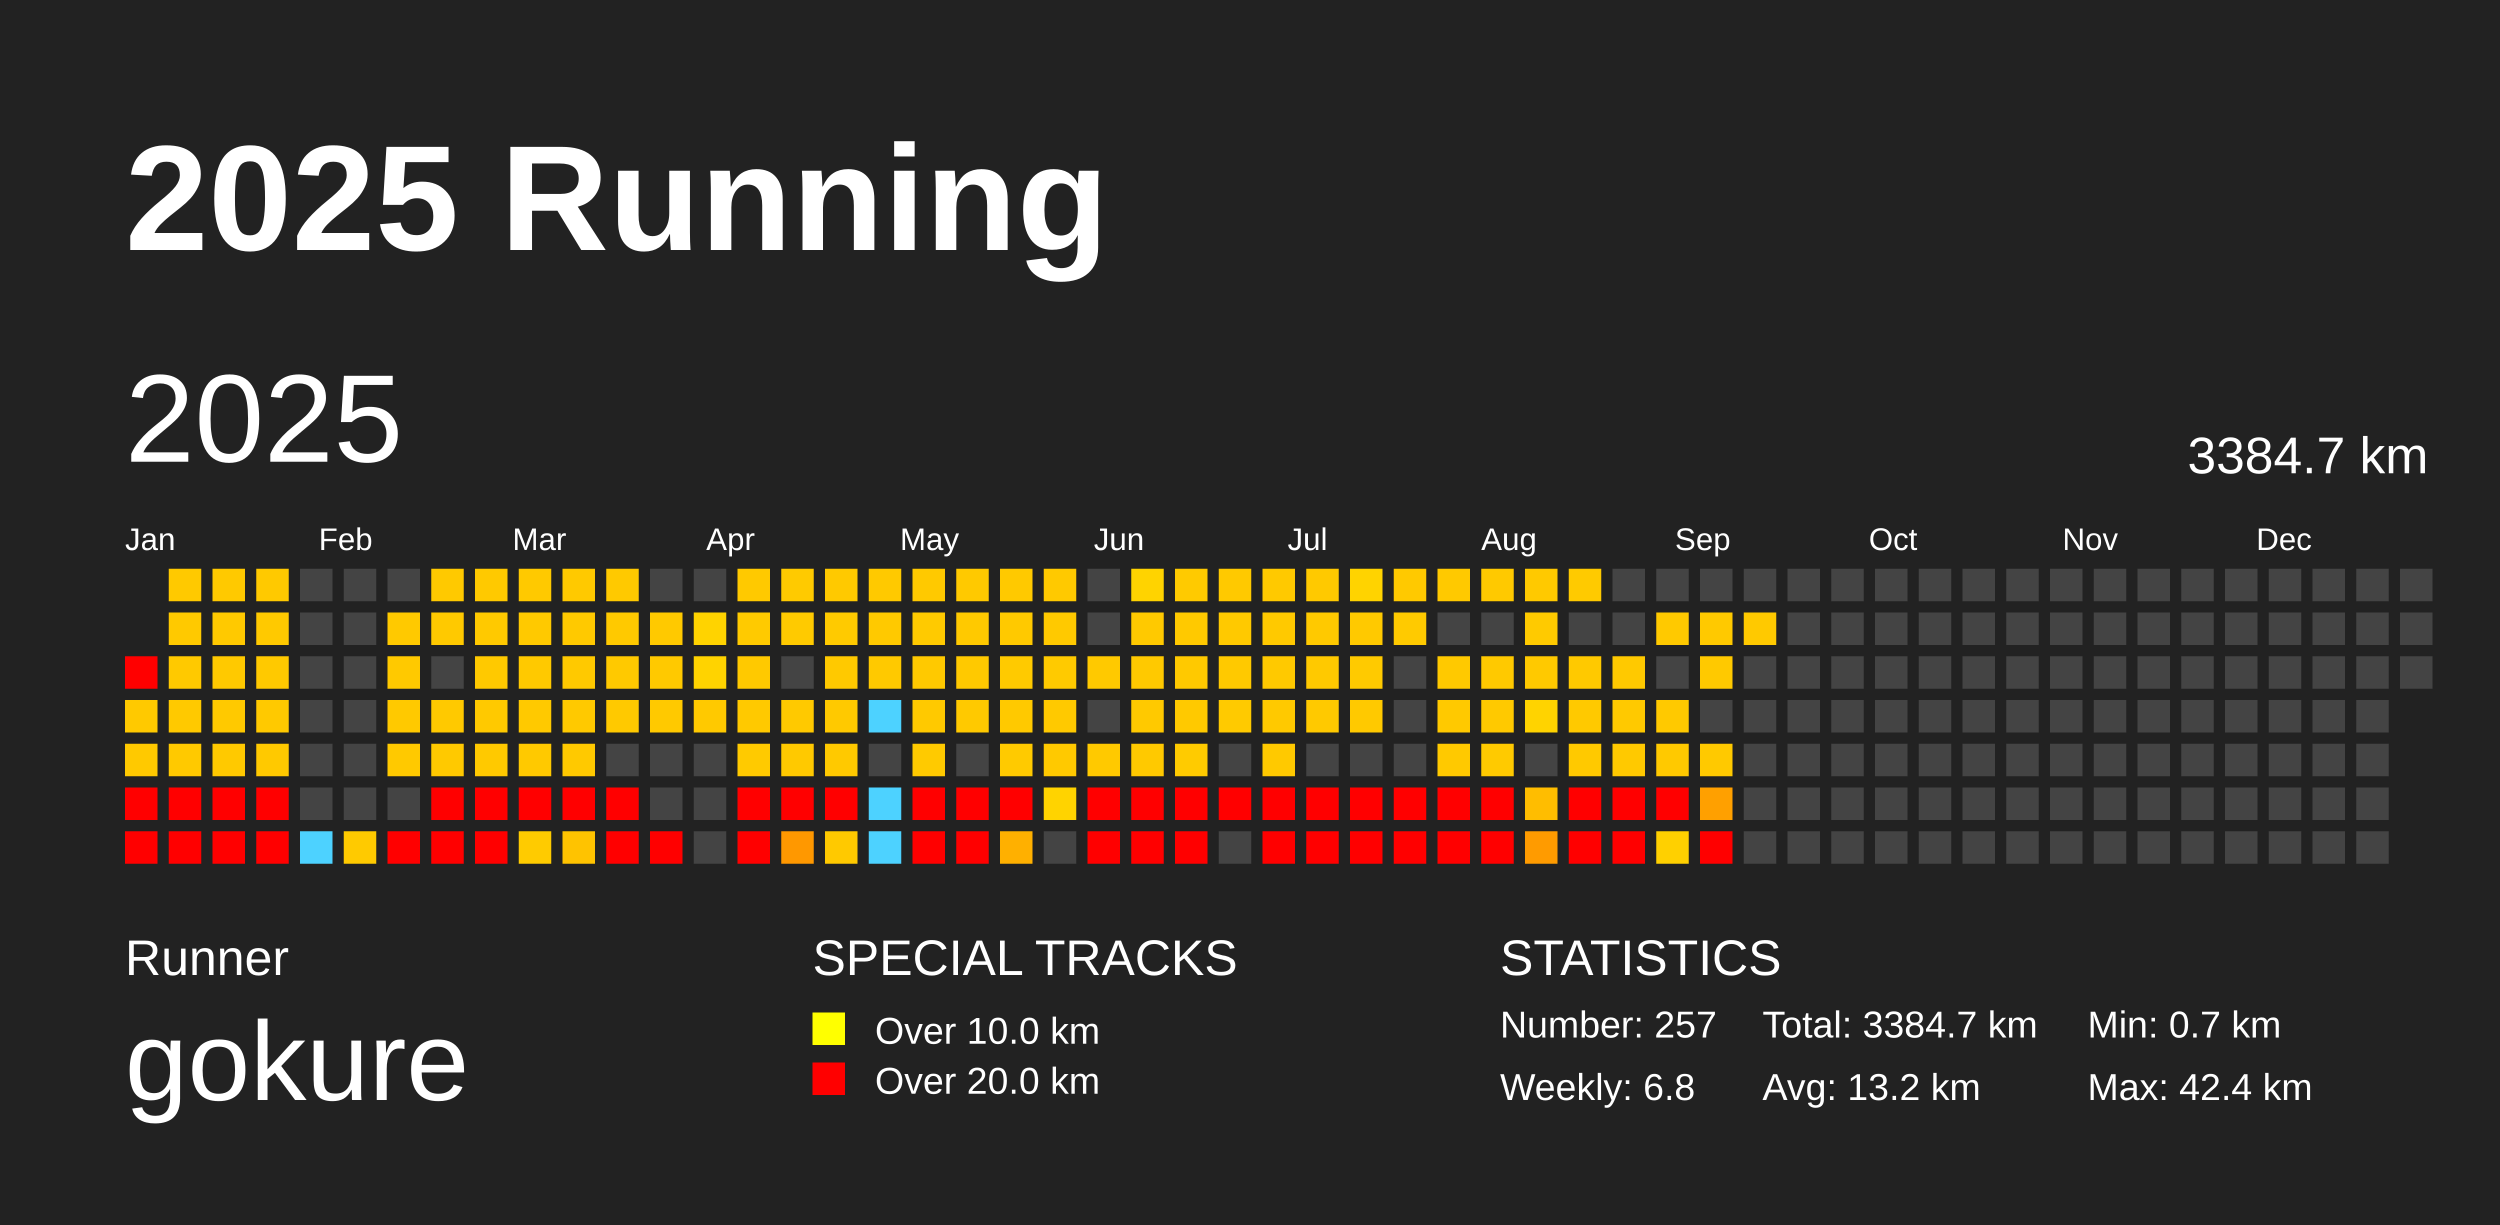
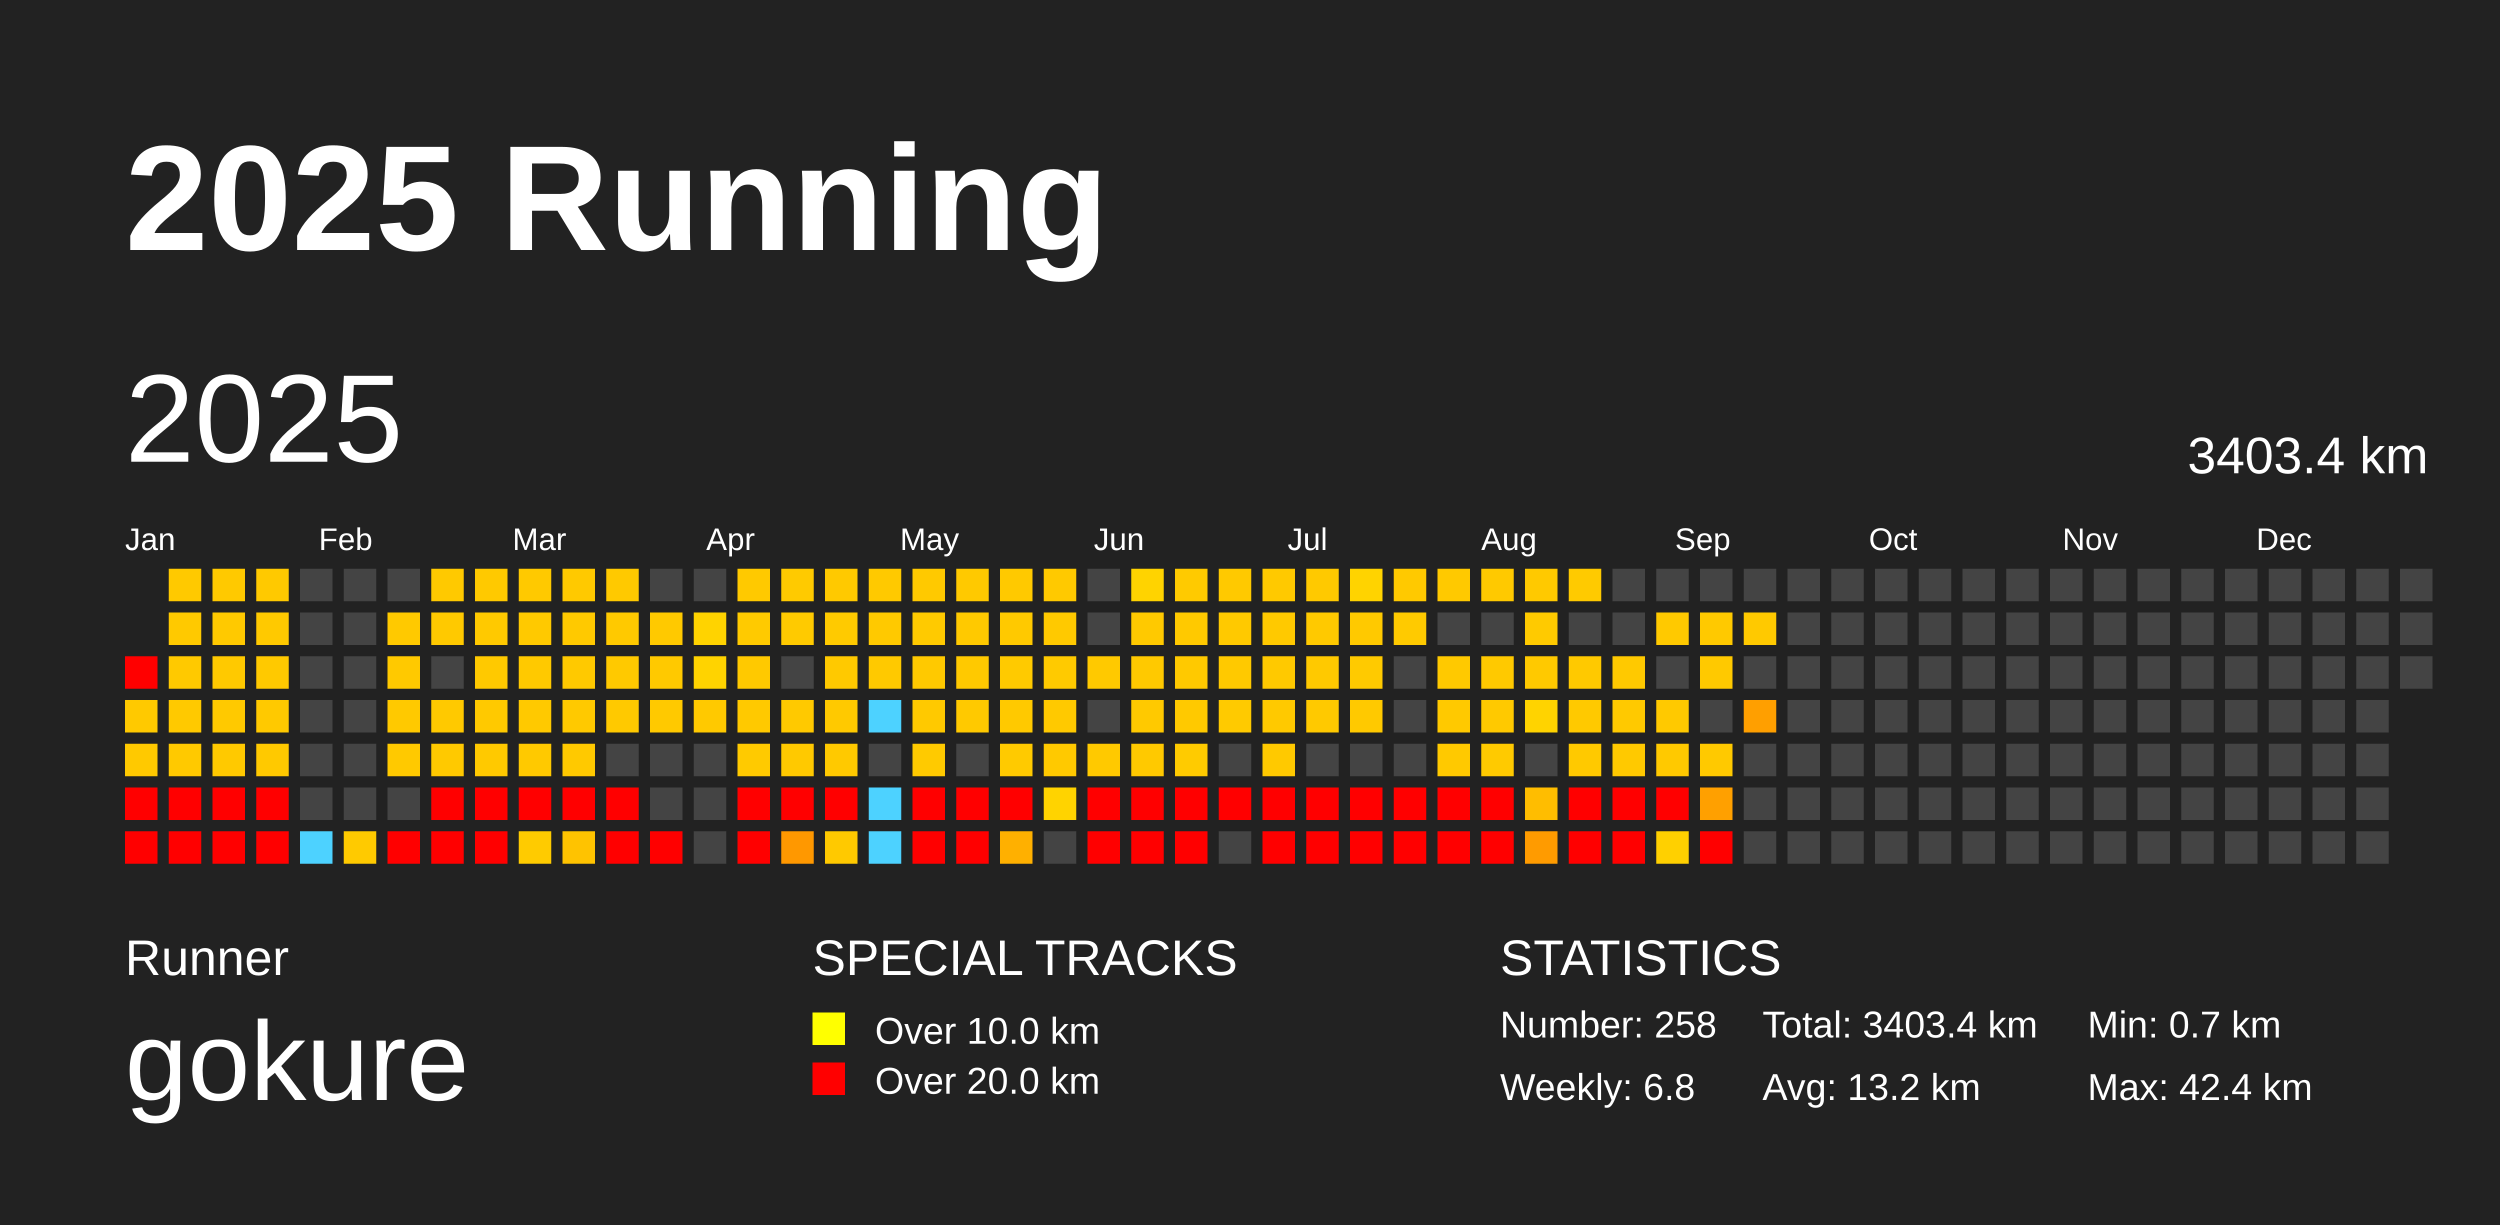
<svg xmlns="http://www.w3.org/2000/svg" baseProfile="full" height="98mm" version="1.1" viewBox="0,0,200,98" width="200mm">
  <defs />
  <rect fill="#222222" height="98" width="200" x="0" y="0" />
  <text fill="#FFFFFF" style="font-size:12px; font-family:Arial; font-weight:bold;" x="10" y="20">2025 Running</text>
  <text fill="#FFFFFF" style="font-size:4px; font-family:Arial" x="10" y="78">Runner</text>
  <text fill="#FFFFFF" style="font-size:9px; font-family:Arial" x="10" y="88">gokure</text>
  <text fill="#FFFFFF" style="font-size:4px; font-family:Arial" x="65" y="78">SPECIAL TRACKS</text>
  <rect fill="yellow" height="2.6" width="2.6" x="65" y="81" />
  <text fill="#FFFFFF" style="font-size:3px; font-family:Arial" x="70" y="83.5">Over 10.0 km</text>
  <rect fill="red" height="2.6" width="2.6" x="65" y="85" />
  <text fill="#FFFFFF" style="font-size:3px; font-family:Arial" x="70" y="87.5">Over 20.0 km</text>
  <text fill="#FFFFFF" style="font-size:4px; font-family:Arial" x="120" y="78">STATISTICS</text>
-   <text fill="#FFFFFF" style="font-size:3px; font-family:Arial" x="120" y="83">Number: 257</text>
+   <text fill="#FFFFFF" style="font-size:3px; font-family:Arial" x="120" y="83">Number: 258</text>
  <text fill="#FFFFFF" style="font-size:3px; font-family:Arial" x="120" y="88">Weekly: 6.8</text>
-   <text fill="#FFFFFF" style="font-size:3px; font-family:Arial" x="141" y="83">Total: 3384.7 km</text>
+   <text fill="#FFFFFF" style="font-size:3px; font-family:Arial" x="141" y="83">Total: 3403.4 km</text>
  <text fill="#FFFFFF" style="font-size:3px; font-family:Arial" x="141" y="88">Avg: 13.2 km</text>
  <text fill="#FFFFFF" style="font-size:3px; font-family:Arial" x="167" y="83">Min: 0.7 km</text>
  <text fill="#FFFFFF" style="font-size:3px; font-family:Arial" x="167" y="88">Max: 42.4 km</text>
  <text dominant-baseline="hanging" fill="#FFFFFF" style="font-size:10.0px; font-family:Arial;" x="10" y="30">2025</text>
-   <text dominant-baseline="hanging" fill="#FFFFFF" style="font-size:4.125px; font-family:Arial;" x="175" y="35">3384.7 km</text>
+   <text dominant-baseline="hanging" fill="#FFFFFF" style="font-size:4.125px; font-family:Arial;" x="175" y="35">3403.4 km</text>
  <text fill="#FFFFFF" style="font-size:2.5px; font-family:Arial" x="10.0" y="44">Jan</text>
  <text fill="#FFFFFF" style="font-size:2.5px; font-family:Arial" x="25.5" y="44">Feb</text>
  <text fill="#FFFFFF" style="font-size:2.5px; font-family:Arial" x="41.0" y="44">Mar</text>
  <text fill="#FFFFFF" style="font-size:2.5px; font-family:Arial" x="56.5" y="44">Apr</text>
  <text fill="#FFFFFF" style="font-size:2.5px; font-family:Arial" x="72.0" y="44">May</text>
  <text fill="#FFFFFF" style="font-size:2.5px; font-family:Arial" x="87.5" y="44">Jun</text>
  <text fill="#FFFFFF" style="font-size:2.5px; font-family:Arial" x="103.0" y="44">Jul</text>
  <text fill="#FFFFFF" style="font-size:2.5px; font-family:Arial" x="118.5" y="44">Aug</text>
  <text fill="#FFFFFF" style="font-size:2.5px; font-family:Arial" x="134.0" y="44">Sep</text>
  <text fill="#FFFFFF" style="font-size:2.5px; font-family:Arial" x="149.5" y="44">Oct</text>
  <text fill="#FFFFFF" style="font-size:2.5px; font-family:Arial" x="165.0" y="44">Nov</text>
  <text fill="#FFFFFF" style="font-size:2.5px; font-family:Arial" x="180.5" y="44">Dec</text>
  <rect fill="red" height="2.6" width="2.6" x="10.0" y="52.5" />
  <rect fill="#ffc900" height="2.6" width="2.6" x="10.0" y="56.0" />
  <rect fill="#ffc900" height="2.6" width="2.6" x="10.0" y="59.5" />
  <rect fill="red" height="2.6" width="2.6" x="10.0" y="63.0" />
  <rect fill="red" height="2.6" width="2.6" x="10.0" y="66.5" />
  <rect fill="#ffc900" height="2.6" width="2.6" x="13.5" y="45.5" />
  <rect fill="#ffc900" height="2.6" width="2.6" x="13.5" y="49.0" />
  <rect fill="#ffc900" height="2.6" width="2.6" x="13.5" y="52.5" />
  <rect fill="#ffc900" height="2.6" width="2.6" x="13.5" y="56.0" />
  <rect fill="#ffc900" height="2.6" width="2.6" x="13.5" y="59.5" />
  <rect fill="red" height="2.6" width="2.6" x="13.5" y="63.0" />
  <rect fill="red" height="2.6" width="2.6" x="13.5" y="66.5" />
  <rect fill="#ffc900" height="2.6" width="2.6" x="17.0" y="45.5" />
  <rect fill="#ffc900" height="2.6" width="2.6" x="17.0" y="49.0" />
  <rect fill="#ffc900" height="2.6" width="2.6" x="17.0" y="52.5" />
  <rect fill="#ffc900" height="2.6" width="2.6" x="17.0" y="56.0" />
  <rect fill="#ffc900" height="2.6" width="2.6" x="17.0" y="59.5" />
  <rect fill="red" height="2.6" width="2.6" x="17.0" y="63.0" />
  <rect fill="red" height="2.6" width="2.6" x="17.0" y="66.5" />
  <rect fill="#ffc900" height="2.6" width="2.6" x="20.5" y="45.5" />
  <rect fill="#ffc900" height="2.6" width="2.6" x="20.5" y="49.0" />
  <rect fill="#ffc900" height="2.6" width="2.6" x="20.5" y="52.5" />
  <rect fill="#ffc900" height="2.6" width="2.6" x="20.5" y="56.0" />
  <rect fill="#ffc900" height="2.6" width="2.6" x="20.5" y="59.5" />
  <rect fill="red" height="2.6" width="2.6" x="20.5" y="63.0" />
  <rect fill="red" height="2.6" width="2.6" x="20.5" y="66.5" />
  <rect fill="#444444" height="2.6" width="2.6" x="24.0" y="45.5" />
  <rect fill="#444444" height="2.6" width="2.6" x="24.0" y="49.0" />
  <rect fill="#444444" height="2.6" width="2.6" x="24.0" y="52.5" />
  <rect fill="#444444" height="2.6" width="2.6" x="24.0" y="56.0" />
  <rect fill="#444444" height="2.6" width="2.6" x="24.0" y="59.5" />
  <rect fill="#444444" height="2.6" width="2.6" x="24.0" y="63.0" />
  <rect fill="#4dd2ff" height="2.6" width="2.6" x="24.0" y="66.5" />
  <rect fill="#444444" height="2.6" width="2.6" x="27.5" y="45.5" />
  <rect fill="#444444" height="2.6" width="2.6" x="27.5" y="49.0" />
  <rect fill="#444444" height="2.6" width="2.6" x="27.5" y="52.5" />
  <rect fill="#444444" height="2.6" width="2.6" x="27.5" y="56.0" />
  <rect fill="#444444" height="2.6" width="2.6" x="27.5" y="59.5" />
  <rect fill="#444444" height="2.6" width="2.6" x="27.5" y="63.0" />
  <rect fill="#ffca00" height="2.6" width="2.6" x="27.5" y="66.5" />
  <rect fill="#444444" height="2.6" width="2.6" x="31.0" y="45.5" />
  <rect fill="#ffc900" height="2.6" width="2.6" x="31.0" y="49.0" />
  <rect fill="#ffc900" height="2.6" width="2.6" x="31.0" y="52.5" />
  <rect fill="#ffc900" height="2.6" width="2.6" x="31.0" y="56.0" />
  <rect fill="#ffc900" height="2.6" width="2.6" x="31.0" y="59.5" />
  <rect fill="#444444" height="2.6" width="2.6" x="31.0" y="63.0" />
  <rect fill="red" height="2.6" width="2.6" x="31.0" y="66.5" />
  <rect fill="#ffc900" height="2.6" width="2.6" x="34.5" y="45.5" />
  <rect fill="#ffc900" height="2.6" width="2.6" x="34.5" y="49.0" />
  <rect fill="#444444" height="2.6" width="2.6" x="34.5" y="52.5" />
  <rect fill="#ffc900" height="2.6" width="2.6" x="34.5" y="56.0" />
  <rect fill="#ffc900" height="2.6" width="2.6" x="34.5" y="59.5" />
  <rect fill="red" height="2.6" width="2.6" x="34.5" y="63.0" />
  <rect fill="red" height="2.6" width="2.6" x="34.5" y="66.5" />
  <rect fill="#ffc900" height="2.6" width="2.6" x="38.0" y="45.5" />
  <rect fill="#ffc900" height="2.6" width="2.6" x="38.0" y="49.0" />
  <rect fill="#ffc900" height="2.6" width="2.6" x="38.0" y="52.5" />
  <rect fill="#ffc900" height="2.6" width="2.6" x="38.0" y="56.0" />
  <rect fill="#ffc900" height="2.6" width="2.6" x="38.0" y="59.5" />
  <rect fill="red" height="2.6" width="2.6" x="38.0" y="63.0" />
  <rect fill="red" height="2.6" width="2.6" x="38.0" y="66.5" />
  <rect fill="#ffc900" height="2.6" width="2.6" x="41.5" y="45.5" />
  <rect fill="#ffc900" height="2.6" width="2.6" x="41.5" y="49.0" />
  <rect fill="#ffc900" height="2.6" width="2.6" x="41.5" y="52.5" />
  <rect fill="#ffc900" height="2.6" width="2.6" x="41.5" y="56.0" />
  <rect fill="#ffc900" height="2.6" width="2.6" x="41.5" y="59.5" />
  <rect fill="red" height="2.6" width="2.6" x="41.5" y="63.0" />
  <rect fill="#ffcb00" height="2.6" width="2.6" x="41.5" y="66.5" />
  <rect fill="#ffc900" height="2.6" width="2.6" x="45.0" y="45.5" />
  <rect fill="#ffc900" height="2.6" width="2.6" x="45.0" y="49.0" />
  <rect fill="#ffc900" height="2.6" width="2.6" x="45.0" y="52.5" />
  <rect fill="#ffc900" height="2.6" width="2.6" x="45.0" y="56.0" />
  <rect fill="#ffc900" height="2.6" width="2.6" x="45.0" y="59.5" />
  <rect fill="red" height="2.6" width="2.6" x="45.0" y="63.0" />
  <rect fill="#ffc300" height="2.6" width="2.6" x="45.0" y="66.5" />
  <rect fill="#ffc900" height="2.6" width="2.6" x="48.5" y="45.5" />
  <rect fill="#ffc900" height="2.6" width="2.6" x="48.5" y="49.0" />
  <rect fill="#ffc900" height="2.6" width="2.6" x="48.5" y="52.5" />
  <rect fill="#ffc900" height="2.6" width="2.6" x="48.5" y="56.0" />
  <rect fill="#444444" height="2.6" width="2.6" x="48.5" y="59.5" />
  <rect fill="red" height="2.6" width="2.6" x="48.5" y="63.0" />
  <rect fill="red" height="2.6" width="2.6" x="48.5" y="66.5" />
  <rect fill="#444444" height="2.6" width="2.6" x="52.0" y="45.5" />
  <rect fill="#ffc900" height="2.6" width="2.6" x="52.0" y="49.0" />
  <rect fill="#ffc900" height="2.6" width="2.6" x="52.0" y="52.5" />
  <rect fill="#ffc900" height="2.6" width="2.6" x="52.0" y="56.0" />
  <rect fill="#444444" height="2.6" width="2.6" x="52.0" y="59.5" />
  <rect fill="#444444" height="2.6" width="2.6" x="52.0" y="63.0" />
  <rect fill="red" height="2.6" width="2.6" x="52.0" y="66.5" />
  <rect fill="#444444" height="2.6" width="2.6" x="55.5" y="45.5" />
  <rect fill="#ffd300" height="2.6" width="2.6" x="55.5" y="49.0" />
  <rect fill="#ffd300" height="2.6" width="2.6" x="55.5" y="52.5" />
  <rect fill="#ffc900" height="2.6" width="2.6" x="55.5" y="56.0" />
  <rect fill="#444444" height="2.6" width="2.6" x="55.5" y="59.5" />
  <rect fill="#444444" height="2.6" width="2.6" x="55.5" y="63.0" />
  <rect fill="#444444" height="2.6" width="2.6" x="55.5" y="66.5" />
  <rect fill="#ffc900" height="2.6" width="2.6" x="59.0" y="45.5" />
  <rect fill="#ffca00" height="2.6" width="2.6" x="59.0" y="49.0" />
  <rect fill="#ffc900" height="2.6" width="2.6" x="59.0" y="52.5" />
  <rect fill="#ffc900" height="2.6" width="2.6" x="59.0" y="56.0" />
  <rect fill="#ffca00" height="2.6" width="2.6" x="59.0" y="59.5" />
  <rect fill="red" height="2.6" width="2.6" x="59.0" y="63.0" />
  <rect fill="red" height="2.6" width="2.6" x="59.0" y="66.5" />
  <rect fill="#ffca00" height="2.6" width="2.6" x="62.5" y="45.5" />
  <rect fill="#ffca00" height="2.6" width="2.6" x="62.5" y="49.0" />
  <rect fill="#444444" height="2.6" width="2.6" x="62.5" y="52.5" />
  <rect fill="#ffc900" height="2.6" width="2.6" x="62.5" y="56.0" />
  <rect fill="#ffc900" height="2.6" width="2.6" x="62.5" y="59.5" />
  <rect fill="red" height="2.6" width="2.6" x="62.5" y="63.0" />
  <rect fill="#ff9800" height="2.6" width="2.6" x="62.5" y="66.5" />
  <rect fill="#ffc900" height="2.6" width="2.6" x="66.0" y="45.5" />
  <rect fill="#ffca00" height="2.6" width="2.6" x="66.0" y="49.0" />
  <rect fill="#ffc900" height="2.6" width="2.6" x="66.0" y="52.5" />
  <rect fill="#ffc900" height="2.6" width="2.6" x="66.0" y="56.0" />
  <rect fill="#ffc900" height="2.6" width="2.6" x="66.0" y="59.5" />
  <rect fill="red" height="2.6" width="2.6" x="66.0" y="63.0" />
  <rect fill="#ffc900" height="2.6" width="2.6" x="66.0" y="66.5" />
  <rect fill="#ffc900" height="2.6" width="2.6" x="69.5" y="45.5" />
  <rect fill="#ffc900" height="2.6" width="2.6" x="69.5" y="49.0" />
  <rect fill="#ffc900" height="2.6" width="2.6" x="69.5" y="52.5" />
  <rect fill="#4dd2ff" height="2.6" width="2.6" x="69.5" y="56.0" />
  <rect fill="#444444" height="2.6" width="2.6" x="69.5" y="59.5" />
  <rect fill="#4dd2ff" height="2.6" width="2.6" x="69.5" y="63.0" />
  <rect fill="#4dd2ff" height="2.6" width="2.6" x="69.5" y="66.5" />
  <rect fill="#ffc900" height="2.6" width="2.6" x="73.0" y="45.5" />
  <rect fill="#ffca00" height="2.6" width="2.6" x="73.0" y="49.0" />
  <rect fill="#ffc900" height="2.6" width="2.6" x="73.0" y="52.5" />
  <rect fill="#ffc900" height="2.6" width="2.6" x="73.0" y="56.0" />
  <rect fill="#ffca00" height="2.6" width="2.6" x="73.0" y="59.5" />
  <rect fill="red" height="2.6" width="2.6" x="73.0" y="63.0" />
  <rect fill="red" height="2.6" width="2.6" x="73.0" y="66.5" />
  <rect fill="#ffc900" height="2.6" width="2.6" x="76.5" y="45.5" />
  <rect fill="#ffc900" height="2.6" width="2.6" x="76.5" y="49.0" />
  <rect fill="#ffc900" height="2.6" width="2.6" x="76.5" y="52.5" />
  <rect fill="#ffc900" height="2.6" width="2.6" x="76.5" y="56.0" />
  <rect fill="#444444" height="2.6" width="2.6" x="76.5" y="59.5" />
  <rect fill="red" height="2.6" width="2.6" x="76.5" y="63.0" />
  <rect fill="red" height="2.6" width="2.6" x="76.5" y="66.5" />
  <rect fill="#ffc900" height="2.6" width="2.6" x="80.0" y="45.5" />
  <rect fill="#ffc900" height="2.6" width="2.6" x="80.0" y="49.0" />
  <rect fill="#ffca00" height="2.6" width="2.6" x="80.0" y="52.5" />
  <rect fill="#ffc900" height="2.6" width="2.6" x="80.0" y="56.0" />
  <rect fill="#ffca00" height="2.6" width="2.6" x="80.0" y="59.5" />
  <rect fill="red" height="2.6" width="2.6" x="80.0" y="63.0" />
  <rect fill="#ffb000" height="2.6" width="2.6" x="80.0" y="66.5" />
  <rect fill="#ffc900" height="2.6" width="2.6" x="83.5" y="45.5" />
  <rect fill="#ffc900" height="2.6" width="2.6" x="83.5" y="49.0" />
  <rect fill="#ffca00" height="2.6" width="2.6" x="83.5" y="52.5" />
  <rect fill="#ffc900" height="2.6" width="2.6" x="83.5" y="56.0" />
  <rect fill="#ffc900" height="2.6" width="2.6" x="83.5" y="59.5" />
  <rect fill="#ffd300" height="2.6" width="2.6" x="83.5" y="63.0" />
  <rect fill="#444444" height="2.6" width="2.6" x="83.5" y="66.5" />
  <rect fill="#444444" height="2.6" width="2.6" x="87.0" y="45.5" />
  <rect fill="#444444" height="2.6" width="2.6" x="87.0" y="49.0" />
  <rect fill="#ffc900" height="2.6" width="2.6" x="87.0" y="52.5" />
  <rect fill="#444444" height="2.6" width="2.6" x="87.0" y="56.0" />
  <rect fill="#ffc900" height="2.6" width="2.6" x="87.0" y="59.5" />
  <rect fill="red" height="2.6" width="2.6" x="87.0" y="63.0" />
  <rect fill="red" height="2.6" width="2.6" x="87.0" y="66.5" />
  <rect fill="#ffd300" height="2.6" width="2.6" x="90.5" y="45.5" />
  <rect fill="#ffc900" height="2.6" width="2.6" x="90.5" y="49.0" />
  <rect fill="#ffc900" height="2.6" width="2.6" x="90.5" y="52.5" />
  <rect fill="#ffc900" height="2.6" width="2.6" x="90.5" y="56.0" />
  <rect fill="#ffc900" height="2.6" width="2.6" x="90.5" y="59.5" />
  <rect fill="red" height="2.6" width="2.6" x="90.5" y="63.0" />
  <rect fill="red" height="2.6" width="2.6" x="90.5" y="66.5" />
  <rect fill="#ffca00" height="2.6" width="2.6" x="94.0" y="45.5" />
  <rect fill="#ffc900" height="2.6" width="2.6" x="94.0" y="49.0" />
  <rect fill="#ffc900" height="2.6" width="2.6" x="94.0" y="52.5" />
  <rect fill="#ffc900" height="2.6" width="2.6" x="94.0" y="56.0" />
  <rect fill="#ffcb00" height="2.6" width="2.6" x="94.0" y="59.5" />
  <rect fill="red" height="2.6" width="2.6" x="94.0" y="63.0" />
  <rect fill="red" height="2.6" width="2.6" x="94.0" y="66.5" />
  <rect fill="#ffc900" height="2.6" width="2.6" x="97.5" y="45.5" />
  <rect fill="#ffc900" height="2.6" width="2.6" x="97.5" y="49.0" />
  <rect fill="#ffc900" height="2.6" width="2.6" x="97.5" y="52.5" />
  <rect fill="#ffca00" height="2.6" width="2.6" x="97.5" y="56.0" />
  <rect fill="#444444" height="2.6" width="2.6" x="97.5" y="59.5" />
  <rect fill="red" height="2.6" width="2.6" x="97.5" y="63.0" />
  <rect fill="#444444" height="2.6" width="2.6" x="97.5" y="66.5" />
  <rect fill="#ffc900" height="2.6" width="2.6" x="101.0" y="45.5" />
  <rect fill="#ffc900" height="2.6" width="2.6" x="101.0" y="49.0" />
  <rect fill="#ffc900" height="2.6" width="2.6" x="101.0" y="52.5" />
  <rect fill="#ffc900" height="2.6" width="2.6" x="101.0" y="56.0" />
  <rect fill="#ffc900" height="2.6" width="2.6" x="101.0" y="59.5" />
  <rect fill="red" height="2.6" width="2.6" x="101.0" y="63.0" />
  <rect fill="red" height="2.6" width="2.6" x="101.0" y="66.5" />
  <rect fill="#ffc900" height="2.6" width="2.6" x="104.5" y="45.5" />
  <rect fill="#ffc900" height="2.6" width="2.6" x="104.5" y="49.0" />
  <rect fill="#ffc900" height="2.6" width="2.6" x="104.5" y="52.5" />
  <rect fill="#ffc900" height="2.6" width="2.6" x="104.5" y="56.0" />
  <rect fill="#444444" height="2.6" width="2.6" x="104.5" y="59.5" />
  <rect fill="red" height="2.6" width="2.6" x="104.5" y="63.0" />
  <rect fill="red" height="2.6" width="2.6" x="104.5" y="66.5" />
  <rect fill="#ffd300" height="2.6" width="2.6" x="108.0" y="45.5" />
  <rect fill="#ffc900" height="2.6" width="2.6" x="108.0" y="49.0" />
  <rect fill="#ffca00" height="2.6" width="2.6" x="108.0" y="52.5" />
  <rect fill="#ffc900" height="2.6" width="2.6" x="108.0" y="56.0" />
  <rect fill="#444444" height="2.6" width="2.6" x="108.0" y="59.5" />
  <rect fill="red" height="2.6" width="2.6" x="108.0" y="63.0" />
  <rect fill="red" height="2.6" width="2.6" x="108.0" y="66.5" />
  <rect fill="#ffc900" height="2.6" width="2.6" x="111.5" y="45.5" />
  <rect fill="#ffca00" height="2.6" width="2.6" x="111.5" y="49.0" />
  <rect fill="#444444" height="2.6" width="2.6" x="111.5" y="52.5" />
  <rect fill="#444444" height="2.6" width="2.6" x="111.5" y="56.0" />
  <rect fill="#444444" height="2.6" width="2.6" x="111.5" y="59.5" />
  <rect fill="red" height="2.6" width="2.6" x="111.5" y="63.0" />
  <rect fill="red" height="2.6" width="2.6" x="111.5" y="66.5" />
  <rect fill="#ffc900" height="2.6" width="2.6" x="115.0" y="45.5" />
  <rect fill="#444444" height="2.6" width="2.6" x="115.0" y="49.0" />
  <rect fill="#ffc900" height="2.6" width="2.6" x="115.0" y="52.5" />
  <rect fill="#ffc900" height="2.6" width="2.6" x="115.0" y="56.0" />
  <rect fill="#ffc900" height="2.6" width="2.6" x="115.0" y="59.5" />
  <rect fill="red" height="2.6" width="2.6" x="115.0" y="63.0" />
  <rect fill="red" height="2.6" width="2.6" x="115.0" y="66.5" />
  <rect fill="#ffc900" height="2.6" width="2.6" x="118.5" y="45.5" />
  <rect fill="#444444" height="2.6" width="2.6" x="118.5" y="49.0" />
  <rect fill="#ffc900" height="2.6" width="2.6" x="118.5" y="52.5" />
  <rect fill="#ffc900" height="2.6" width="2.6" x="118.5" y="56.0" />
  <rect fill="#ffca00" height="2.6" width="2.6" x="118.5" y="59.5" />
  <rect fill="red" height="2.6" width="2.6" x="118.5" y="63.0" />
  <rect fill="red" height="2.6" width="2.6" x="118.5" y="66.5" />
  <rect fill="#ffc900" height="2.6" width="2.6" x="122.0" y="45.5" />
  <rect fill="#ffca00" height="2.6" width="2.6" x="122.0" y="49.0" />
  <rect fill="#ffc900" height="2.6" width="2.6" x="122.0" y="52.5" />
  <rect fill="#ffd300" height="2.6" width="2.6" x="122.0" y="56.0" />
  <rect fill="#444444" height="2.6" width="2.6" x="122.0" y="59.5" />
  <rect fill="#ffbd00" height="2.6" width="2.6" x="122.0" y="63.0" />
  <rect fill="#ff9b00" height="2.6" width="2.6" x="122.0" y="66.5" />
  <rect fill="#ffca00" height="2.6" width="2.6" x="125.5" y="45.5" />
  <rect fill="#444444" height="2.6" width="2.6" x="125.5" y="49.0" />
  <rect fill="#ffc900" height="2.6" width="2.6" x="125.5" y="52.5" />
  <rect fill="#ffc900" height="2.6" width="2.6" x="125.5" y="56.0" />
  <rect fill="#ffc900" height="2.6" width="2.6" x="125.5" y="59.5" />
  <rect fill="red" height="2.6" width="2.6" x="125.5" y="63.0" />
  <rect fill="red" height="2.6" width="2.6" x="125.5" y="66.5" />
  <rect fill="#444444" height="2.6" width="2.6" x="129.0" y="45.5" />
  <rect fill="#444444" height="2.6" width="2.6" x="129.0" y="49.0" />
  <rect fill="#ffc900" height="2.6" width="2.6" x="129.0" y="52.5" />
  <rect fill="#ffc900" height="2.6" width="2.6" x="129.0" y="56.0" />
  <rect fill="#ffc900" height="2.6" width="2.6" x="129.0" y="59.5" />
  <rect fill="red" height="2.6" width="2.6" x="129.0" y="63.0" />
  <rect fill="red" height="2.6" width="2.6" x="129.0" y="66.5" />
  <rect fill="#444444" height="2.6" width="2.6" x="132.5" y="45.5" />
  <rect fill="#ffc900" height="2.6" width="2.6" x="132.5" y="49.0" />
  <rect fill="#444444" height="2.6" width="2.6" x="132.5" y="52.5" />
  <rect fill="#ffc900" height="2.6" width="2.6" x="132.5" y="56.0" />
  <rect fill="#ffc900" height="2.6" width="2.6" x="132.5" y="59.5" />
  <rect fill="red" height="2.6" width="2.6" x="132.5" y="63.0" />
  <rect fill="#ffd000" height="2.6" width="2.6" x="132.5" y="66.5" />
  <rect fill="#444444" height="2.6" width="2.6" x="136.0" y="45.5" />
  <rect fill="#ffc900" height="2.6" width="2.6" x="136.0" y="49.0" />
  <rect fill="#ffc900" height="2.6" width="2.6" x="136.0" y="52.5" />
  <rect fill="#444444" height="2.6" width="2.6" x="136.0" y="56.0" />
  <rect fill="#ffc900" height="2.6" width="2.6" x="136.0" y="59.5" />
  <rect fill="#ffa000" height="2.6" width="2.6" x="136.0" y="63.0" />
  <rect fill="red" height="2.6" width="2.6" x="136.0" y="66.5" />
  <rect fill="#444444" height="2.6" width="2.6" x="139.5" y="45.5" />
  <rect fill="#ffc900" height="2.6" width="2.6" x="139.5" y="49.0" />
  <rect fill="#444444" height="2.6" width="2.6" x="139.5" y="52.5" />
-   <rect fill="#444444" height="2.6" width="2.6" x="139.5" y="56.0" />
+   <rect fill="#ff9f00" height="2.6" width="2.6" x="139.5" y="56.0" />
  <rect fill="#444444" height="2.6" width="2.6" x="139.5" y="59.5" />
  <rect fill="#444444" height="2.6" width="2.6" x="139.5" y="63.0" />
  <rect fill="#444444" height="2.6" width="2.6" x="139.5" y="66.5" />
  <rect fill="#444444" height="2.6" width="2.6" x="143.0" y="45.5" />
  <rect fill="#444444" height="2.6" width="2.6" x="143.0" y="49.0" />
  <rect fill="#444444" height="2.6" width="2.6" x="143.0" y="52.5" />
  <rect fill="#444444" height="2.6" width="2.6" x="143.0" y="56.0" />
  <rect fill="#444444" height="2.6" width="2.6" x="143.0" y="59.5" />
  <rect fill="#444444" height="2.6" width="2.6" x="143.0" y="63.0" />
  <rect fill="#444444" height="2.6" width="2.6" x="143.0" y="66.5" />
  <rect fill="#444444" height="2.6" width="2.6" x="146.5" y="45.5" />
  <rect fill="#444444" height="2.6" width="2.6" x="146.5" y="49.0" />
  <rect fill="#444444" height="2.6" width="2.6" x="146.5" y="52.5" />
  <rect fill="#444444" height="2.6" width="2.6" x="146.5" y="56.0" />
  <rect fill="#444444" height="2.6" width="2.6" x="146.5" y="59.5" />
  <rect fill="#444444" height="2.6" width="2.6" x="146.5" y="63.0" />
  <rect fill="#444444" height="2.6" width="2.6" x="146.5" y="66.5" />
  <rect fill="#444444" height="2.6" width="2.6" x="150.0" y="45.5" />
  <rect fill="#444444" height="2.6" width="2.6" x="150.0" y="49.0" />
  <rect fill="#444444" height="2.6" width="2.6" x="150.0" y="52.5" />
  <rect fill="#444444" height="2.6" width="2.6" x="150.0" y="56.0" />
  <rect fill="#444444" height="2.6" width="2.6" x="150.0" y="59.5" />
  <rect fill="#444444" height="2.6" width="2.6" x="150.0" y="63.0" />
  <rect fill="#444444" height="2.6" width="2.6" x="150.0" y="66.5" />
  <rect fill="#444444" height="2.6" width="2.6" x="153.5" y="45.5" />
  <rect fill="#444444" height="2.6" width="2.6" x="153.5" y="49.0" />
  <rect fill="#444444" height="2.6" width="2.6" x="153.5" y="52.5" />
  <rect fill="#444444" height="2.6" width="2.6" x="153.5" y="56.0" />
  <rect fill="#444444" height="2.6" width="2.6" x="153.5" y="59.5" />
  <rect fill="#444444" height="2.6" width="2.6" x="153.5" y="63.0" />
  <rect fill="#444444" height="2.6" width="2.6" x="153.5" y="66.5" />
  <rect fill="#444444" height="2.6" width="2.6" x="157.0" y="45.5" />
  <rect fill="#444444" height="2.6" width="2.6" x="157.0" y="49.0" />
  <rect fill="#444444" height="2.6" width="2.6" x="157.0" y="52.5" />
  <rect fill="#444444" height="2.6" width="2.6" x="157.0" y="56.0" />
  <rect fill="#444444" height="2.6" width="2.6" x="157.0" y="59.5" />
  <rect fill="#444444" height="2.6" width="2.6" x="157.0" y="63.0" />
  <rect fill="#444444" height="2.6" width="2.6" x="157.0" y="66.5" />
  <rect fill="#444444" height="2.6" width="2.6" x="160.5" y="45.5" />
  <rect fill="#444444" height="2.6" width="2.6" x="160.5" y="49.0" />
  <rect fill="#444444" height="2.6" width="2.6" x="160.5" y="52.5" />
  <rect fill="#444444" height="2.6" width="2.6" x="160.5" y="56.0" />
  <rect fill="#444444" height="2.6" width="2.6" x="160.5" y="59.5" />
  <rect fill="#444444" height="2.6" width="2.6" x="160.5" y="63.0" />
  <rect fill="#444444" height="2.6" width="2.6" x="160.5" y="66.5" />
  <rect fill="#444444" height="2.6" width="2.6" x="164.0" y="45.5" />
  <rect fill="#444444" height="2.6" width="2.6" x="164.0" y="49.0" />
  <rect fill="#444444" height="2.6" width="2.6" x="164.0" y="52.5" />
  <rect fill="#444444" height="2.6" width="2.6" x="164.0" y="56.0" />
  <rect fill="#444444" height="2.6" width="2.6" x="164.0" y="59.5" />
  <rect fill="#444444" height="2.6" width="2.6" x="164.0" y="63.0" />
  <rect fill="#444444" height="2.6" width="2.6" x="164.0" y="66.5" />
  <rect fill="#444444" height="2.6" width="2.6" x="167.5" y="45.5" />
  <rect fill="#444444" height="2.6" width="2.6" x="167.5" y="49.0" />
  <rect fill="#444444" height="2.6" width="2.6" x="167.5" y="52.5" />
  <rect fill="#444444" height="2.6" width="2.6" x="167.5" y="56.0" />
  <rect fill="#444444" height="2.6" width="2.6" x="167.5" y="59.5" />
  <rect fill="#444444" height="2.6" width="2.6" x="167.5" y="63.0" />
  <rect fill="#444444" height="2.6" width="2.6" x="167.5" y="66.5" />
  <rect fill="#444444" height="2.6" width="2.6" x="171.0" y="45.5" />
  <rect fill="#444444" height="2.6" width="2.6" x="171.0" y="49.0" />
  <rect fill="#444444" height="2.6" width="2.6" x="171.0" y="52.5" />
  <rect fill="#444444" height="2.6" width="2.6" x="171.0" y="56.0" />
  <rect fill="#444444" height="2.6" width="2.6" x="171.0" y="59.5" />
  <rect fill="#444444" height="2.6" width="2.6" x="171.0" y="63.0" />
  <rect fill="#444444" height="2.6" width="2.6" x="171.0" y="66.5" />
  <rect fill="#444444" height="2.6" width="2.6" x="174.5" y="45.5" />
  <rect fill="#444444" height="2.6" width="2.6" x="174.5" y="49.0" />
  <rect fill="#444444" height="2.6" width="2.6" x="174.5" y="52.5" />
  <rect fill="#444444" height="2.6" width="2.6" x="174.5" y="56.0" />
  <rect fill="#444444" height="2.6" width="2.6" x="174.5" y="59.5" />
  <rect fill="#444444" height="2.6" width="2.6" x="174.5" y="63.0" />
  <rect fill="#444444" height="2.6" width="2.6" x="174.5" y="66.5" />
  <rect fill="#444444" height="2.6" width="2.6" x="178.0" y="45.5" />
  <rect fill="#444444" height="2.6" width="2.6" x="178.0" y="49.0" />
  <rect fill="#444444" height="2.6" width="2.6" x="178.0" y="52.5" />
  <rect fill="#444444" height="2.6" width="2.6" x="178.0" y="56.0" />
  <rect fill="#444444" height="2.6" width="2.6" x="178.0" y="59.5" />
  <rect fill="#444444" height="2.6" width="2.6" x="178.0" y="63.0" />
  <rect fill="#444444" height="2.6" width="2.6" x="178.0" y="66.5" />
  <rect fill="#444444" height="2.6" width="2.6" x="181.5" y="45.5" />
  <rect fill="#444444" height="2.6" width="2.6" x="181.5" y="49.0" />
  <rect fill="#444444" height="2.6" width="2.6" x="181.5" y="52.5" />
  <rect fill="#444444" height="2.6" width="2.6" x="181.5" y="56.0" />
  <rect fill="#444444" height="2.6" width="2.6" x="181.5" y="59.5" />
  <rect fill="#444444" height="2.6" width="2.6" x="181.5" y="63.0" />
  <rect fill="#444444" height="2.6" width="2.6" x="181.5" y="66.5" />
  <rect fill="#444444" height="2.6" width="2.6" x="185.0" y="45.5" />
  <rect fill="#444444" height="2.6" width="2.6" x="185.0" y="49.0" />
  <rect fill="#444444" height="2.6" width="2.6" x="185.0" y="52.5" />
  <rect fill="#444444" height="2.6" width="2.6" x="185.0" y="56.0" />
  <rect fill="#444444" height="2.6" width="2.6" x="185.0" y="59.5" />
  <rect fill="#444444" height="2.6" width="2.6" x="185.0" y="63.0" />
  <rect fill="#444444" height="2.6" width="2.6" x="185.0" y="66.5" />
  <rect fill="#444444" height="2.6" width="2.6" x="188.5" y="45.5" />
  <rect fill="#444444" height="2.6" width="2.6" x="188.5" y="49.0" />
  <rect fill="#444444" height="2.6" width="2.6" x="188.5" y="52.5" />
  <rect fill="#444444" height="2.6" width="2.6" x="188.5" y="56.0" />
  <rect fill="#444444" height="2.6" width="2.6" x="188.5" y="59.5" />
  <rect fill="#444444" height="2.6" width="2.6" x="188.5" y="63.0" />
  <rect fill="#444444" height="2.6" width="2.6" x="188.5" y="66.5" />
  <rect fill="#444444" height="2.6" width="2.6" x="192.0" y="45.5" />
  <rect fill="#444444" height="2.6" width="2.6" x="192.0" y="49.0" />
  <rect fill="#444444" height="2.6" width="2.6" x="192.0" y="52.5" />
</svg>
